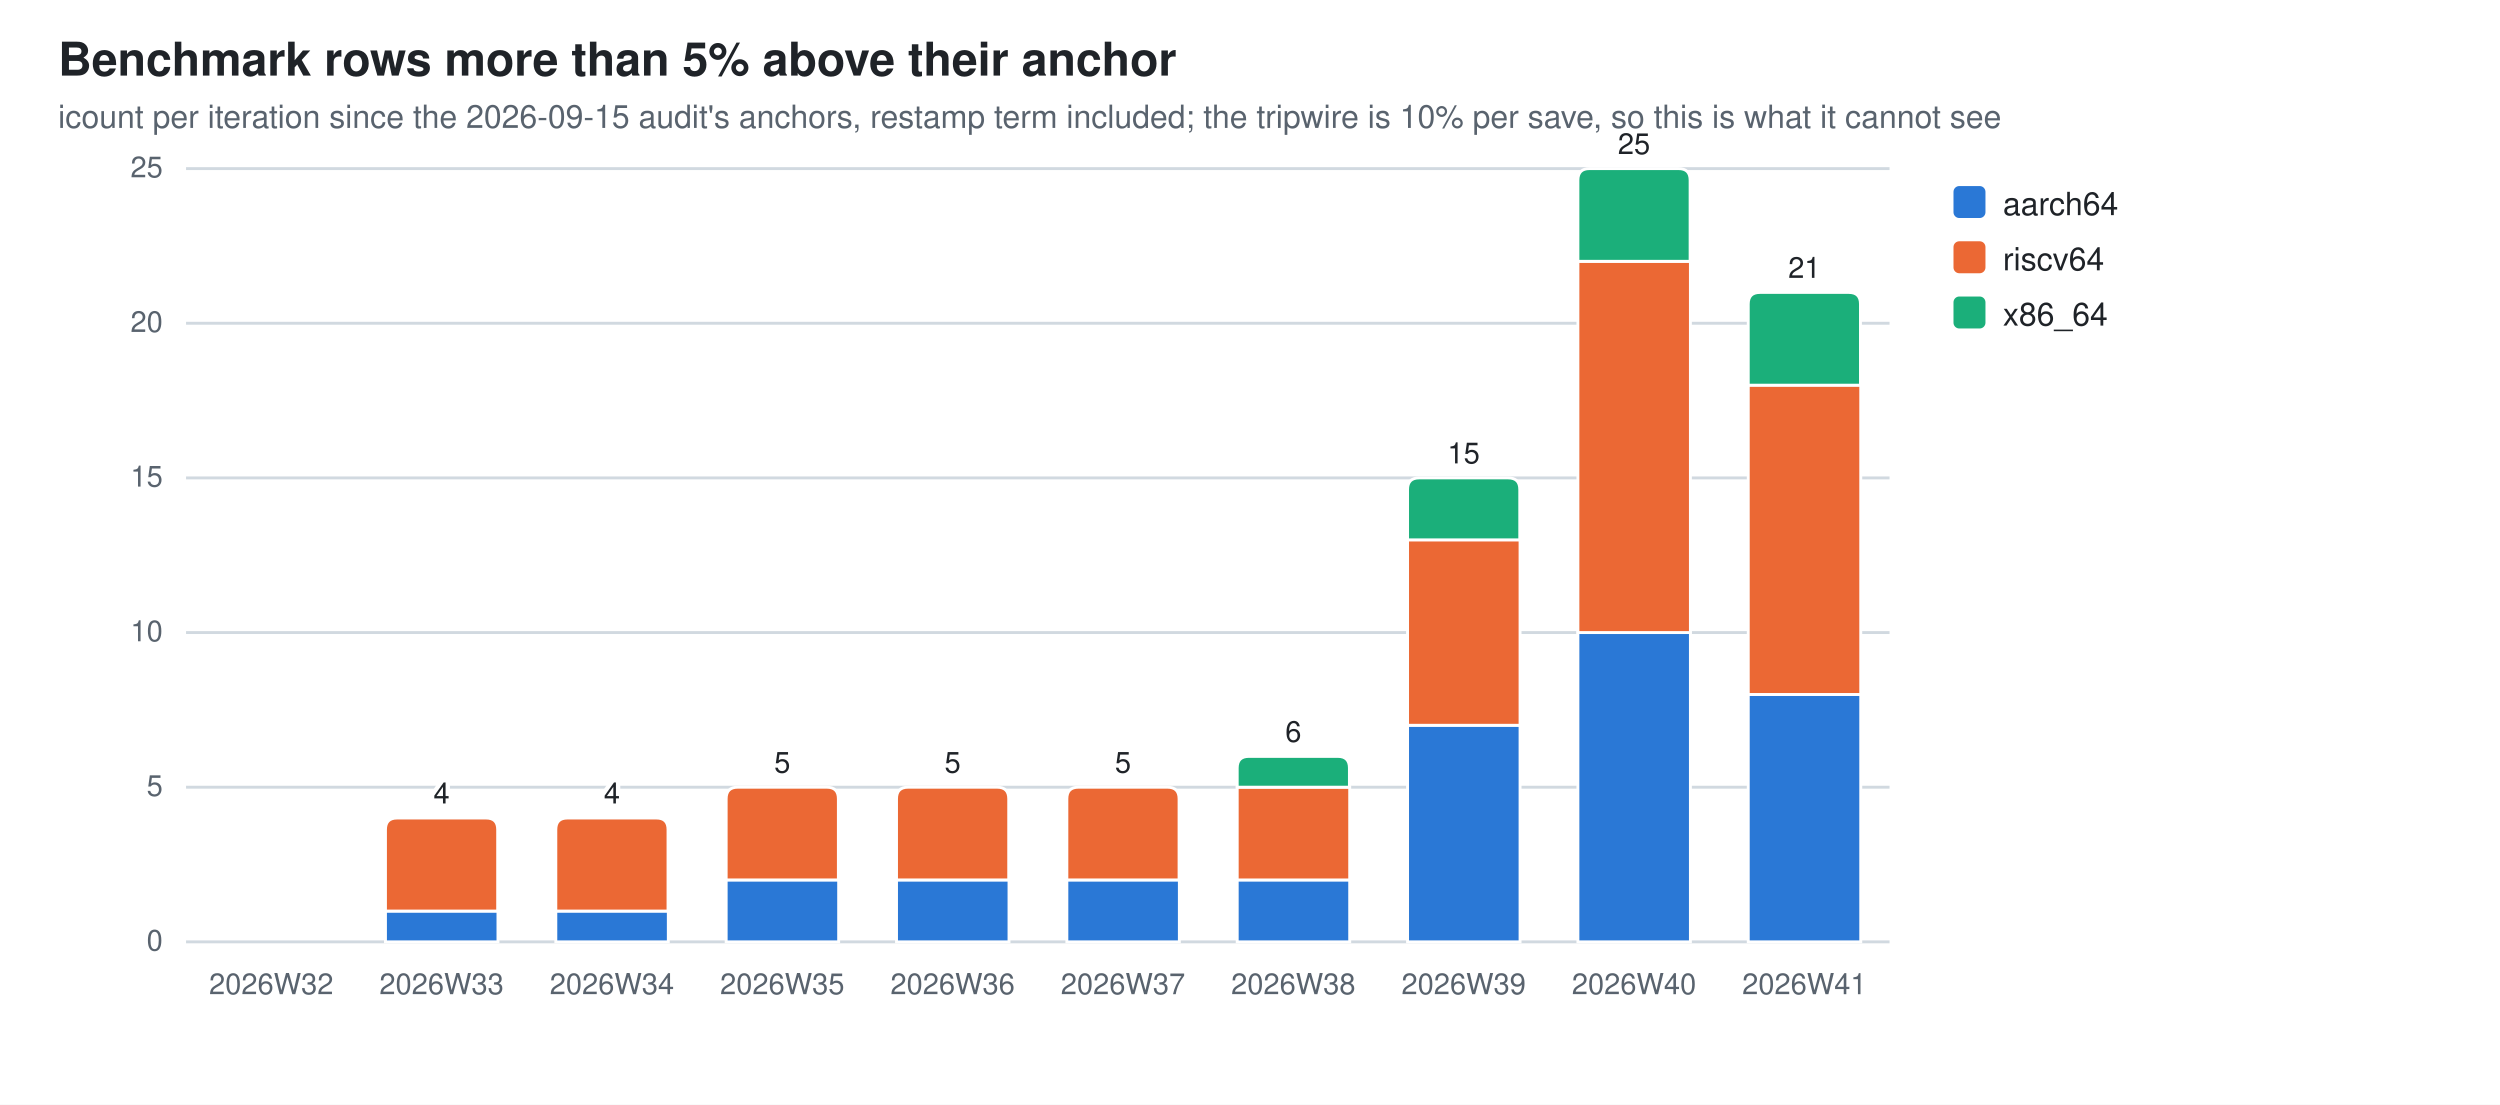
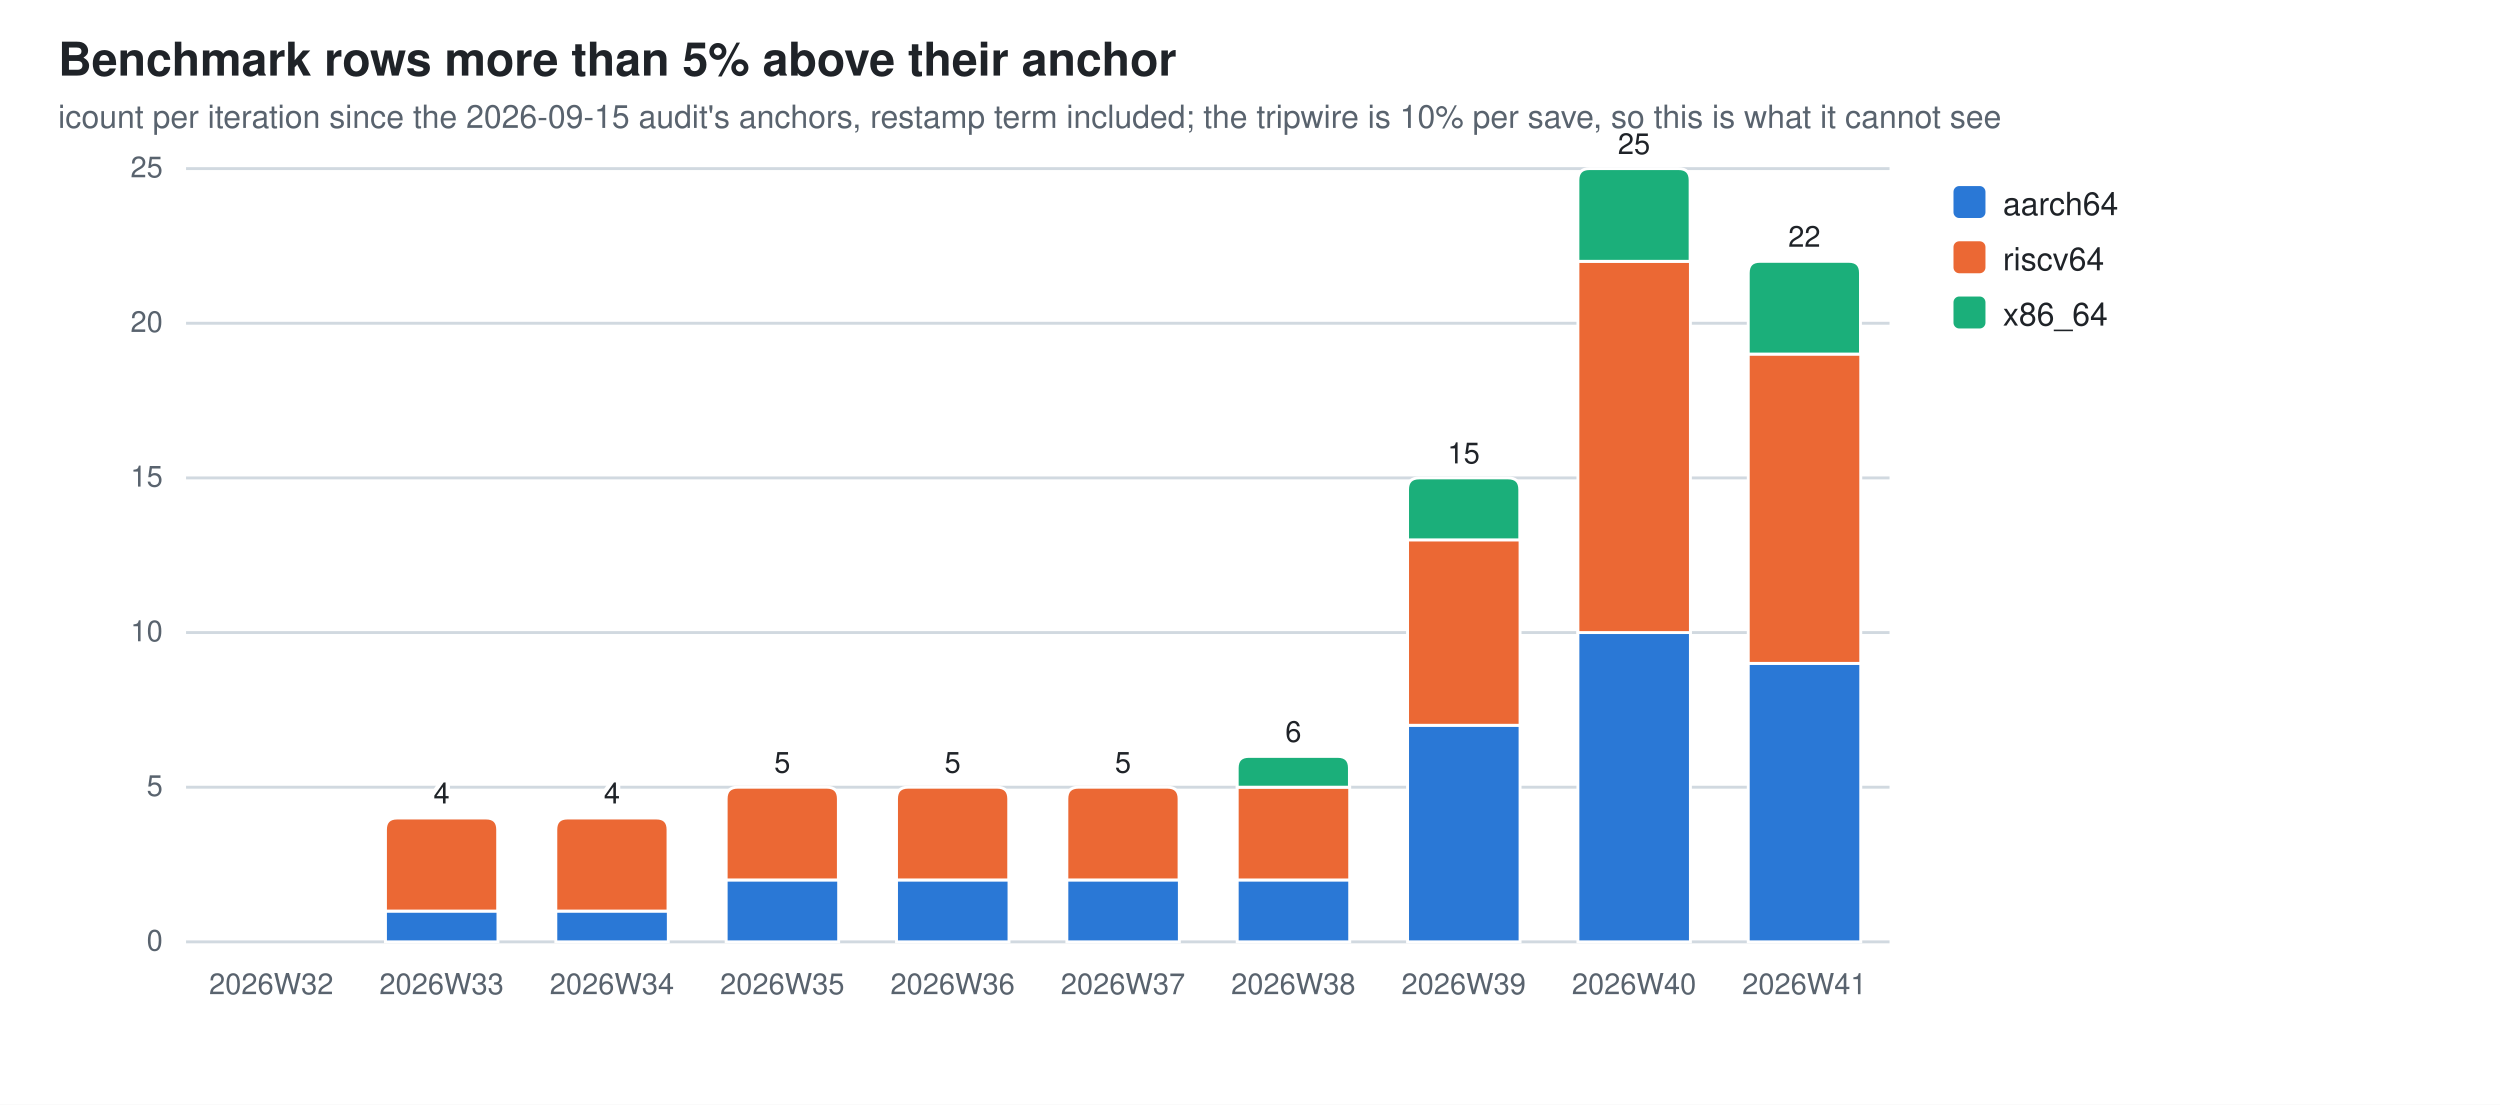
<svg xmlns="http://www.w3.org/2000/svg" width="860" height="380" viewBox="0 0 860 380" role="img" aria-label="Benchmark rows more than 5% above their anchor">
  <style>
  .bg{fill:#ffffff} .fg{fill:#1f2328} .mut{fill:#59636e} .grid{stroke:#d1d9e0}
  .seg{stroke:#ffffff;stroke-width:1}
  .val{paint-order:stroke;stroke:#ffffff;stroke-width:3px;stroke-linejoin:round}
  .s0{fill:#2a78d6}  .s1{fill:#eb6834}  .s2{fill:#1baf7a}
  @media (prefers-color-scheme: dark){
    .bg{fill:#0d1117} .fg{fill:#e6edf3} .mut{fill:#9198a1} .grid{stroke:#30363d}
    .seg{stroke:#0d1117} .val{stroke:#0d1117} .s0{fill:#3987e5} .s1{fill:#d95926} .s2{fill:#199e70}}
  text{font-family:-apple-system,BlinkMacSystemFont,"Segoe UI",Helvetica,Arial,sans-serif}
</style>
  <rect class="bg" width="860" height="380" />
  <text class="fg" x="20" y="26" font-size="16" font-weight="600">Benchmark rows more than 5% above their anchor</text>
  <text class="mut" x="20" y="44" font-size="11">icount per iteration since the 2026-09-15 audit's anchors, restamp term included; the tripwire is 10% per save, so this is what it cannot see</text>
  <line class="grid" x1="64" y1="324.0" x2="650.0" y2="324.0" stroke-width="1" />
  <text class="mut" x="56" y="327.0" font-size="10" text-anchor="end">0</text>
  <line class="grid" x1="64" y1="270.8" x2="650.0" y2="270.8" stroke-width="1" />
  <text class="mut" x="56" y="273.8" font-size="10" text-anchor="end">5</text>
  <line class="grid" x1="64" y1="217.6" x2="650.0" y2="217.6" stroke-width="1" />
  <text class="mut" x="56" y="220.6" font-size="10" text-anchor="end">10</text>
  <line class="grid" x1="64" y1="164.4" x2="650.0" y2="164.4" stroke-width="1" />
  <text class="mut" x="56" y="167.4" font-size="10" text-anchor="end">15</text>
  <line class="grid" x1="64" y1="111.2" x2="650.0" y2="111.2" stroke-width="1" />
  <text class="mut" x="56" y="114.2" font-size="10" text-anchor="end">20</text>
  <line class="grid" x1="64" y1="58.0" x2="650.0" y2="58.0" stroke-width="1" />
  <text class="mut" x="56" y="61.0" font-size="10" text-anchor="end">25</text>
  <text class="mut" x="93.3" y="342" font-size="10" text-anchor="middle">2026W32</text>
  <rect class="seg s0" x="132.6" y="313.4" width="38.7" height="10.6" />
  <path class="seg s1" d="M132.6,313.4 V285.4 Q132.6,281.4 136.6,281.4 H167.2 Q171.2,281.4 171.2,285.4 V313.4 Z" />
  <text class="mut" x="151.9" y="342" font-size="10" text-anchor="middle">2026W33</text>
  <text class="fg val" x="151.9" y="276.4" font-size="10" text-anchor="middle">4</text>
  <rect class="seg s0" x="191.2" y="313.4" width="38.7" height="10.6" />
  <path class="seg s1" d="M191.2,313.4 V285.4 Q191.2,281.4 195.2,281.4 H225.8 Q229.8,281.4 229.8,285.4 V313.4 Z" />
  <text class="mut" x="210.5" y="342" font-size="10" text-anchor="middle">2026W34</text>
  <text class="fg val" x="210.5" y="276.4" font-size="10" text-anchor="middle">4</text>
  <rect class="seg s0" x="249.8" y="302.7" width="38.7" height="21.3" />
  <path class="seg s1" d="M249.8,302.7 V274.8 Q249.8,270.8 253.8,270.8 H284.4 Q288.4,270.8 288.4,274.8 V302.7 Z" />
  <text class="mut" x="269.1" y="342" font-size="10" text-anchor="middle">2026W35</text>
  <text class="fg val" x="269.1" y="265.8" font-size="10" text-anchor="middle">5</text>
  <rect class="seg s0" x="308.4" y="302.7" width="38.7" height="21.3" />
  <path class="seg s1" d="M308.4,302.7 V274.8 Q308.4,270.8 312.4,270.8 H343.0 Q347.0,270.8 347.0,274.8 V302.7 Z" />
  <text class="mut" x="327.7" y="342" font-size="10" text-anchor="middle">2026W36</text>
  <text class="fg val" x="327.7" y="265.8" font-size="10" text-anchor="middle">5</text>
  <rect class="seg s0" x="367.0" y="302.7" width="38.7" height="21.3" />
  <path class="seg s1" d="M367.0,302.7 V274.8 Q367.0,270.8 371.0,270.8 H401.6 Q405.6,270.8 405.6,274.8 V302.7 Z" />
  <text class="mut" x="386.3" y="342" font-size="10" text-anchor="middle">2026W37</text>
  <text class="fg val" x="386.3" y="265.8" font-size="10" text-anchor="middle">5</text>
  <rect class="seg s0" x="425.6" y="302.7" width="38.7" height="21.3" />
  <rect class="seg s1" x="425.6" y="270.8" width="38.7" height="31.9" />
  <path class="seg s2" d="M425.6,270.8 V264.2 Q425.6,260.2 429.6,260.2 H460.2 Q464.2,260.2 464.2,264.2 V270.8 Z" />
  <text class="mut" x="444.9" y="342" font-size="10" text-anchor="middle">2026W38</text>
  <text class="fg val" x="444.9" y="255.2" font-size="10" text-anchor="middle">6</text>
  <rect class="seg s0" x="484.2" y="249.5" width="38.7" height="74.5" />
  <rect class="seg s1" x="484.2" y="185.7" width="38.7" height="63.8" />
  <path class="seg s2" d="M484.2,185.7 V168.4 Q484.2,164.4 488.2,164.4 H518.8 Q522.8,164.4 522.8,168.4 V185.7 Z" />
  <text class="mut" x="503.5" y="342" font-size="10" text-anchor="middle">2026W39</text>
  <text class="fg val" x="503.5" y="159.4" font-size="10" text-anchor="middle">15</text>
  <rect class="seg s0" x="542.8" y="217.6" width="38.7" height="106.4" />
  <rect class="seg s1" x="542.8" y="89.9" width="38.7" height="127.7" />
  <path class="seg s2" d="M542.8,89.9 V62.0 Q542.8,58.0 546.8,58.0 H577.4 Q581.4,58.0 581.4,62.0 V89.9 Z" />
  <text class="mut" x="562.1" y="342" font-size="10" text-anchor="middle">2026W40</text>
  <text class="fg val" x="562.1" y="53.0" font-size="10" text-anchor="middle">25</text>
-   <rect class="seg s0" x="601.4" y="238.9" width="38.7" height="85.1" />
-   <rect class="seg s1" x="601.4" y="132.5" width="38.7" height="106.4" />
-   <path class="seg s2" d="M601.4,132.5 V104.6 Q601.4,100.6 605.4,100.6 H636.0 Q640.0,100.6 640.0,104.6 V132.5 Z" />
+   <rect class="seg s0" x="601.4" y="228.2" width="38.7" height="95.8" />
+   <rect class="seg s1" x="601.4" y="121.8" width="38.7" height="106.4" />
+   <path class="seg s2" d="M601.4,121.8 V93.9 Q601.4,89.9 605.4,89.9 H636.0 Q640.0,89.9 640.0,93.9 V121.8 Z" />
  <text class="mut" x="620.7" y="342" font-size="10" text-anchor="middle">2026W41</text>
-   <text class="fg val" x="620.7" y="95.6" font-size="10" text-anchor="middle">21</text>
+   <text class="fg val" x="620.7" y="84.9" font-size="10" text-anchor="middle">22</text>
  <rect class="s0" x="672" y="64" width="11" height="11" rx="2" />
  <text class="fg" y="74" font-size="11">
    <tspan x="689" dy="0">aarch64</tspan>
  </text>
  <rect class="s1" x="672" y="83" width="11" height="11" rx="2" />
  <text class="fg" y="93" font-size="11">
    <tspan x="689" dy="0">riscv64</tspan>
  </text>
  <rect class="s2" x="672" y="102" width="11" height="11" rx="2" />
  <text class="fg" y="112" font-size="11">
    <tspan x="689" dy="0">x86_64</tspan>
  </text>
</svg>
